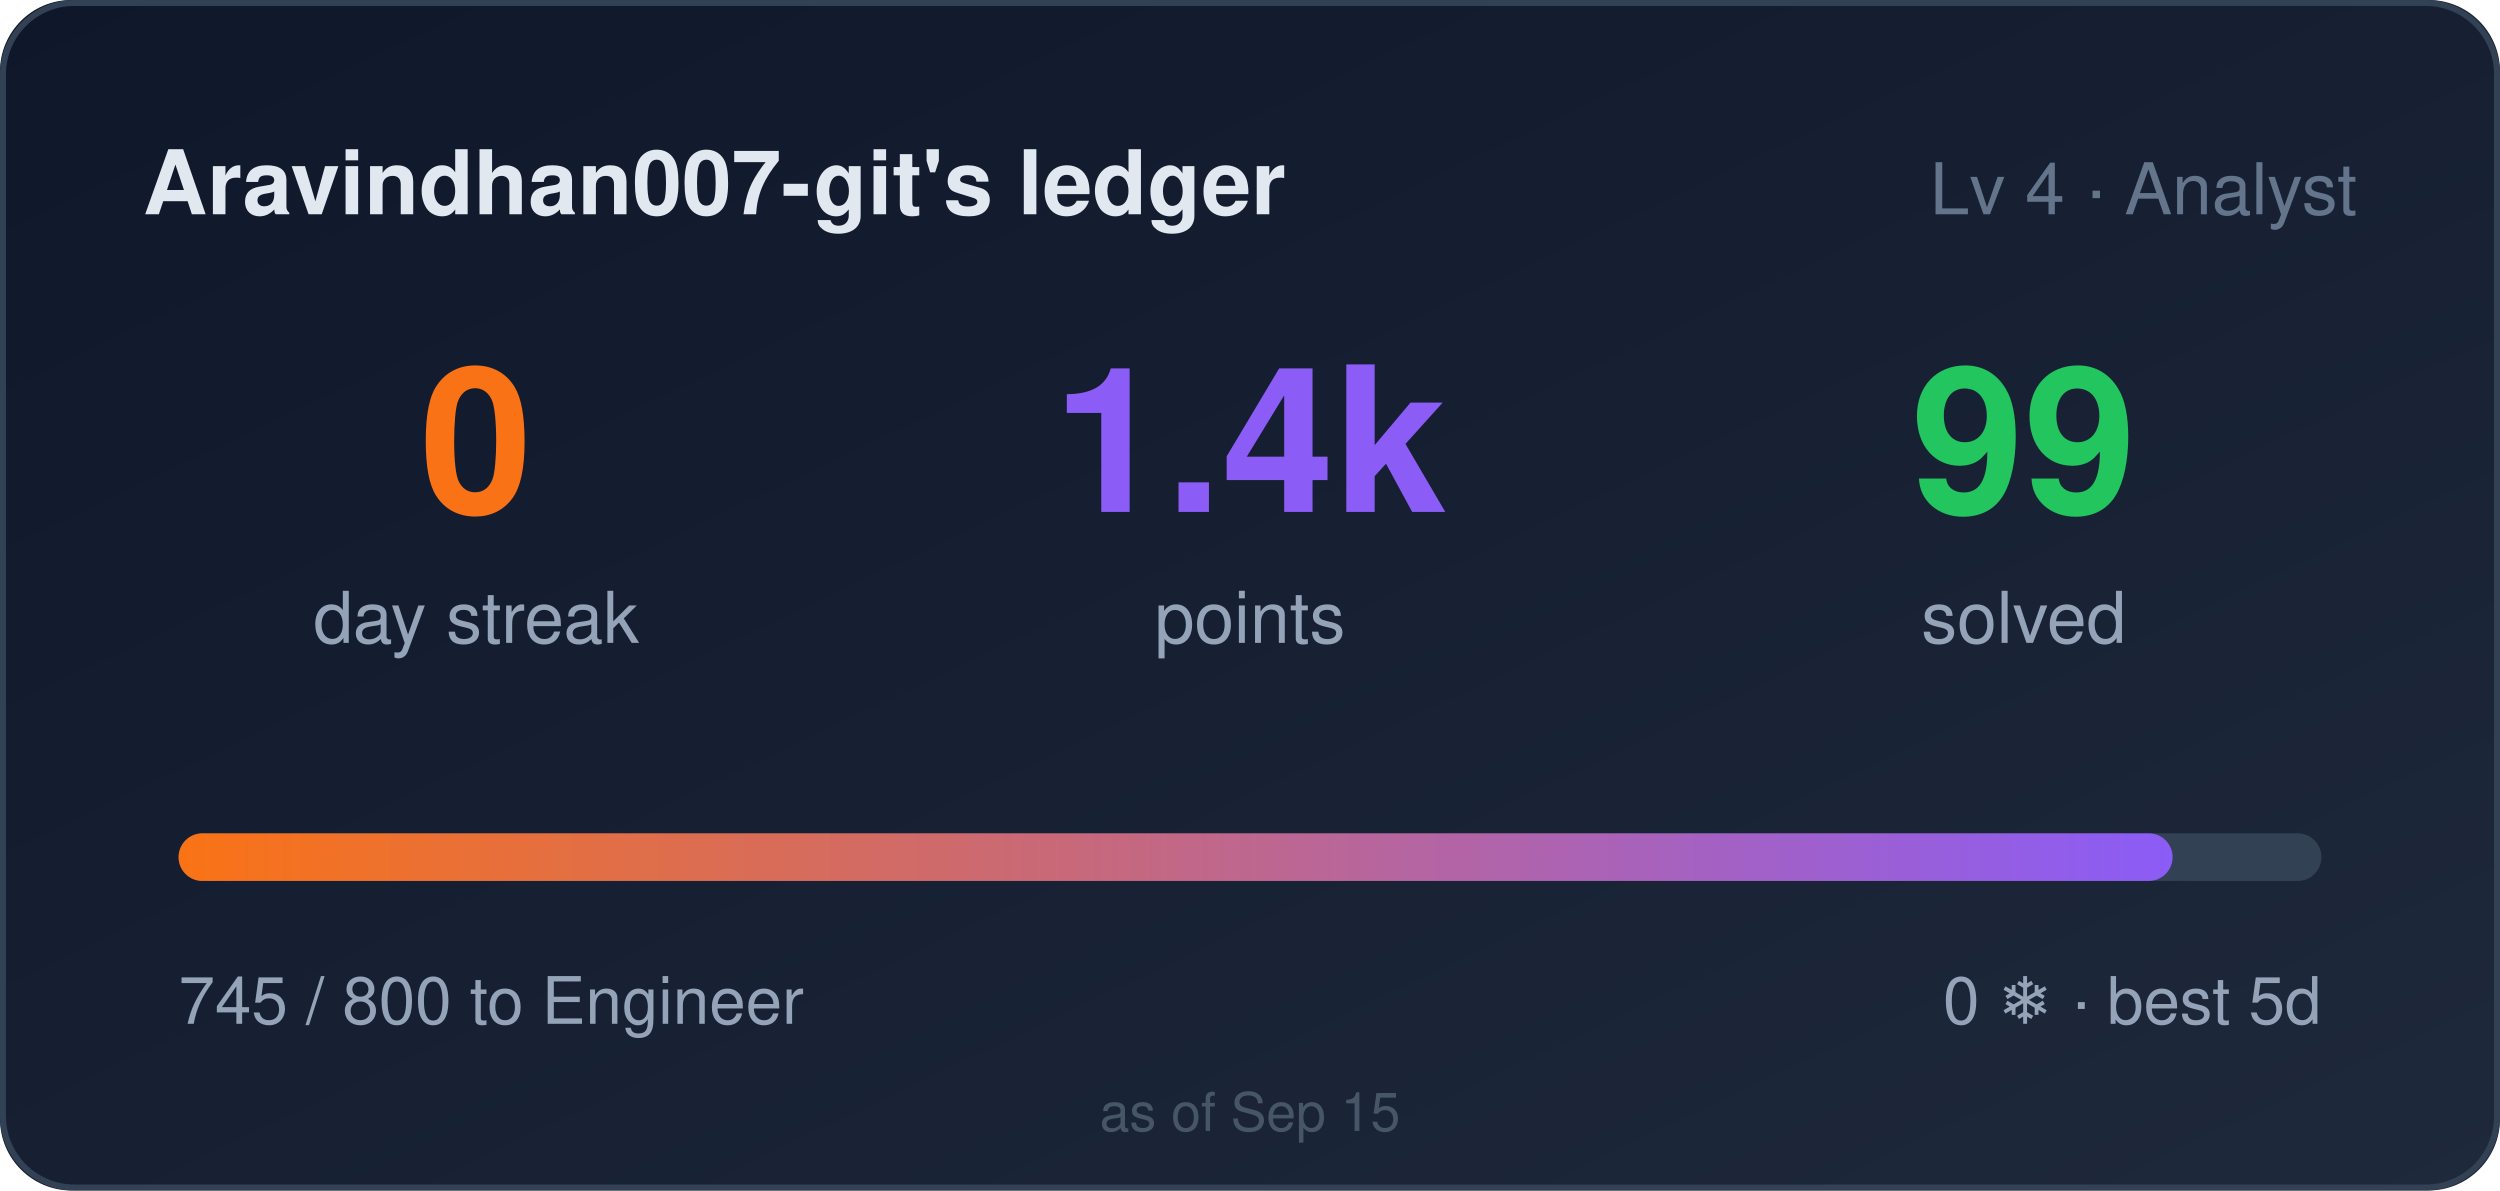
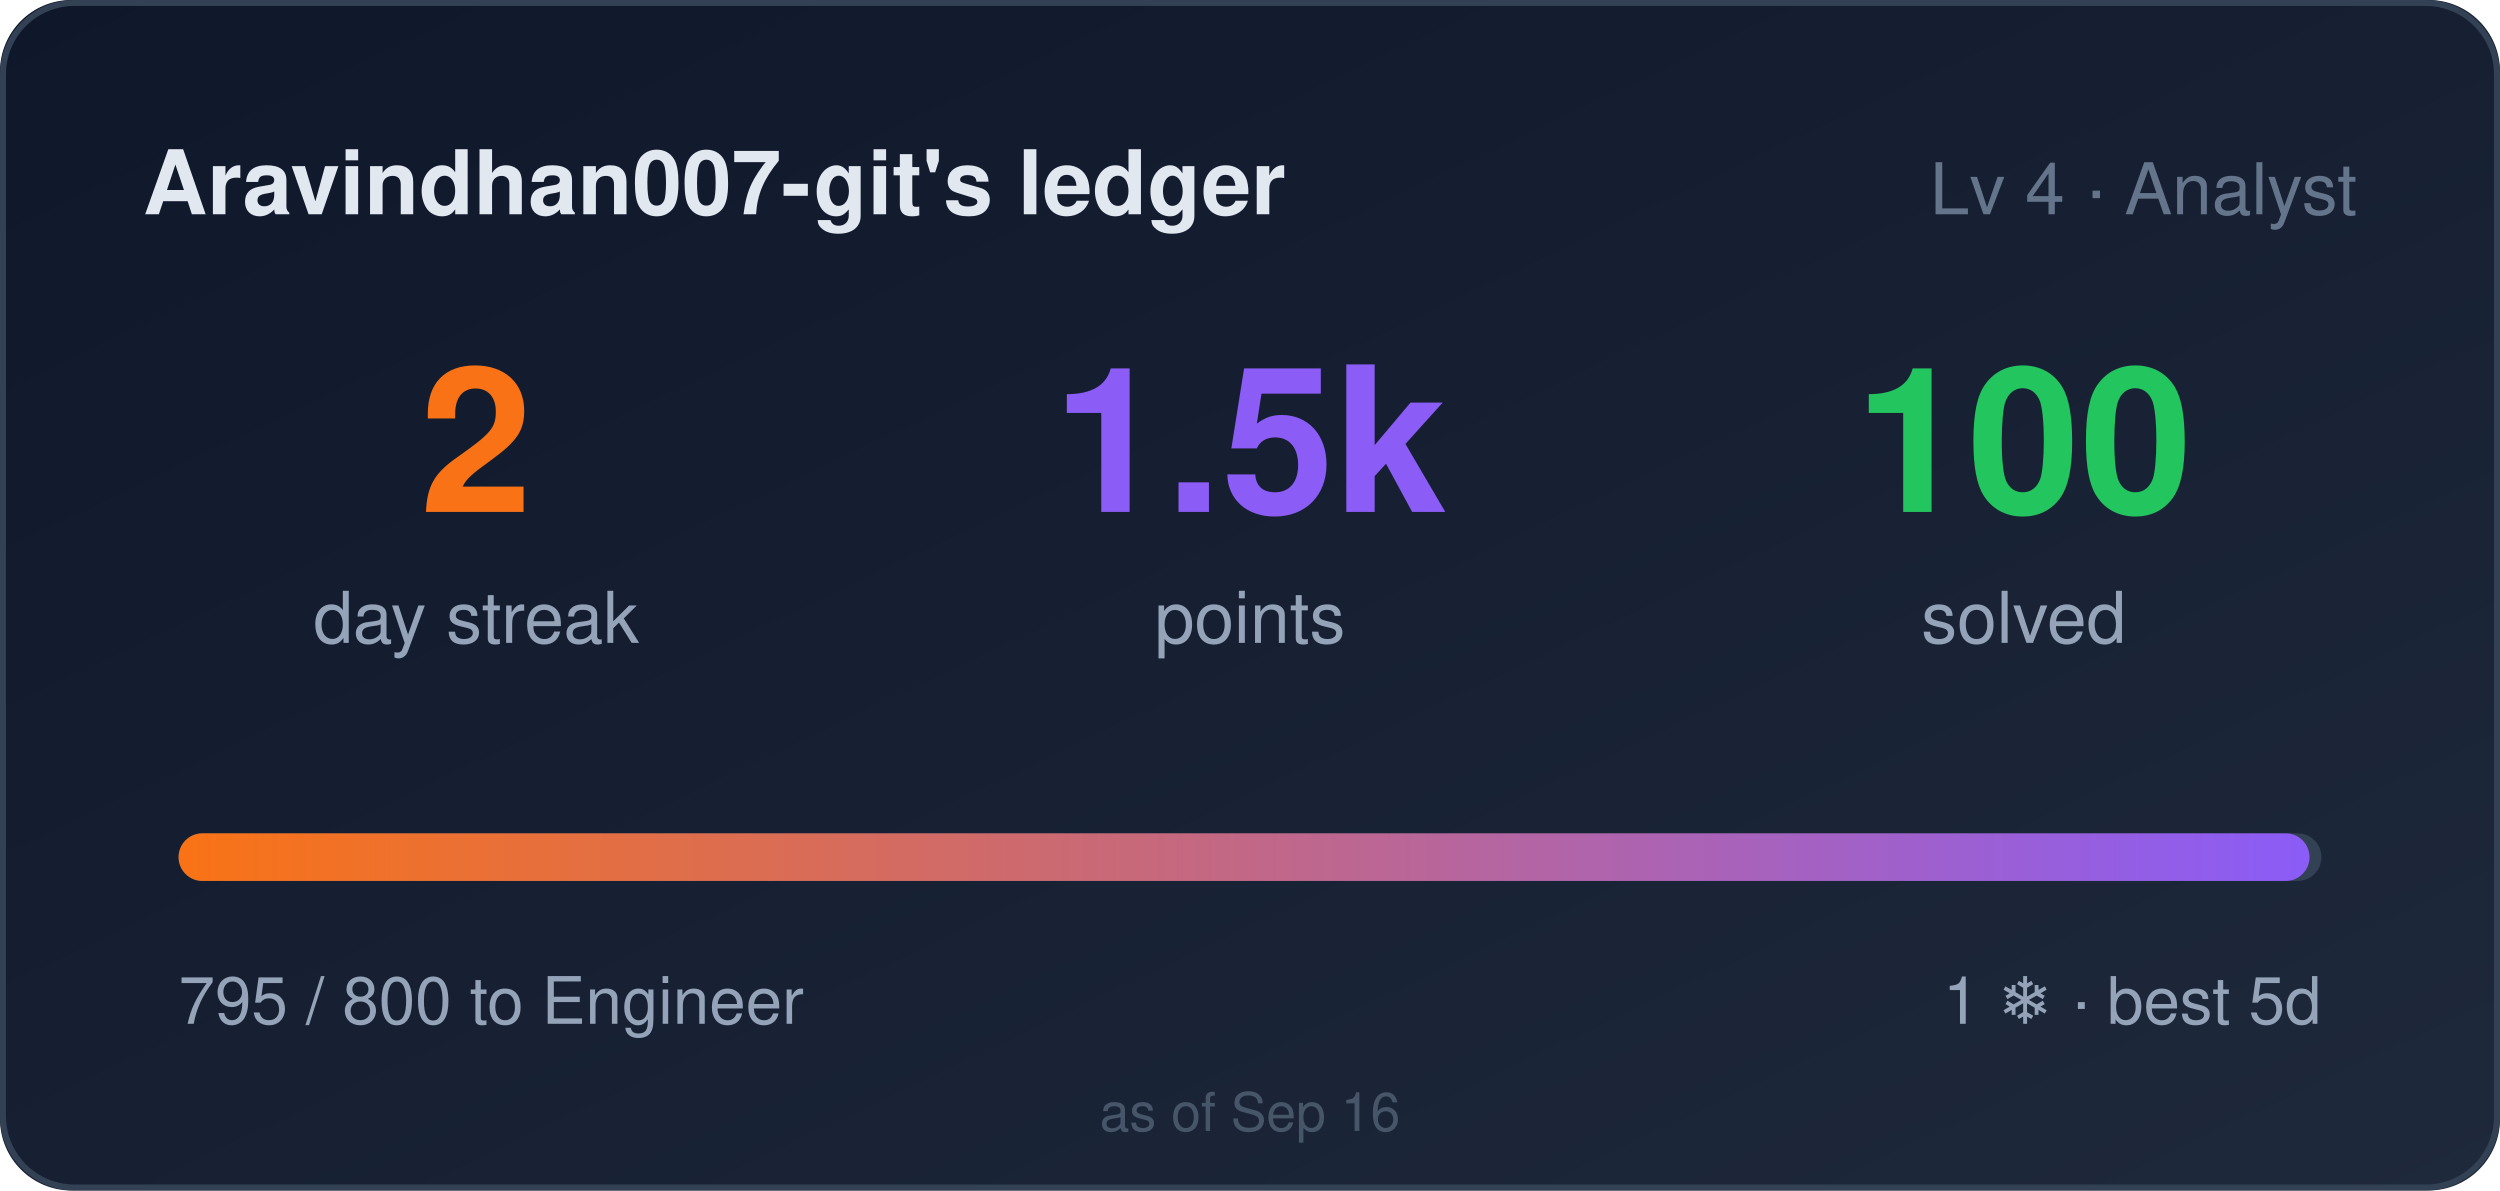
- <svg xmlns="http://www.w3.org/2000/svg" width="420" height="200" role="img" aria-label="Aravindhan007-git's ledger: 0 day streak, 1445 points">
+ <svg xmlns="http://www.w3.org/2000/svg" width="420" height="200" role="img" aria-label="Aravindhan007-git's ledger: 2 day streak, 1495 points">
  <style>
    .bar,.n{transform-box:fill-box}
    .bar{transform-origin:left center}
    @media (prefers-reduced-motion: no-preference){
      .bar{animation:cl-grow .9s cubic-bezier(.22,1,.36,1) both}
      .n{animation:cl-rise .5s ease-out both}
      .n2{animation-delay:.08s}
      .n3{animation-delay:.16s}
    }
    @keyframes cl-grow{from{transform:scaleX(0)}to{transform:scaleX(1)}}
    @keyframes cl-rise{from{opacity:0;transform:translateY(6px)}to{opacity:1;transform:none}}
  </style>
  <defs>
    <linearGradient id="bg" x1="0" y1="0" x2="1" y2="1">
      <stop offset="0" stop-color="#0f172a" />
      <stop offset="1" stop-color="#1e293b" />
    </linearGradient>
    <linearGradient id="bar" x1="0" y1="0" x2="1" y2="0">
      <stop offset="0" stop-color="#f97316" />
      <stop offset="1" stop-color="#8b5cf6" />
    </linearGradient>
  </defs>
  <rect width="420" height="200" rx="12" fill="url(#bg)" />
  <rect x="0.5" y="0.5" width="419" height="199" rx="12" fill="none" stroke="#334155" />
  <text x="24" y="36" fill="#e2e8f0" font-size="15" font-weight="600" font-family="Segoe UI,Helvetica,Arial,sans-serif">Aravindhan007-git's ledger</text>
  <text x="396" y="36" fill="#64748b" font-size="12" text-anchor="end" font-family="Segoe UI,Helvetica,Arial,sans-serif">Lv 4 · Analyst</text>
  <g font-family="Segoe UI,Helvetica,Arial,sans-serif">
-     <text class="n n1" x="80" y="86" fill="#f97316" font-size="34" font-weight="700" text-anchor="middle">0</text>
+     <text class="n n1" x="80" y="86" fill="#f97316" font-size="34" font-weight="700" text-anchor="middle">2</text>
    <text x="80" y="108" fill="#94a3b8" font-size="12" text-anchor="middle">day streak</text>
-     <text class="n n2" x="210" y="86" fill="#8b5cf6" font-size="34" font-weight="700" text-anchor="middle">1.4k</text>
+     <text class="n n2" x="210" y="86" fill="#8b5cf6" font-size="34" font-weight="700" text-anchor="middle">1.5k</text>
    <text x="210" y="108" fill="#94a3b8" font-size="12" text-anchor="middle">points</text>
-     <text class="n n3" x="340" y="86" fill="#22c55e" font-size="34" font-weight="700" text-anchor="middle">99</text>
+     <text class="n n3" x="340" y="86" fill="#22c55e" font-size="34" font-weight="700" text-anchor="middle">100</text>
    <text x="340" y="108" fill="#94a3b8" font-size="12" text-anchor="middle">solved</text>
  </g>
  <rect x="30" y="140" width="360" height="8" rx="4" fill="#334155" />
-   <rect class="bar" x="30" y="140" width="335" height="8" rx="4" fill="url(#bar)" />
-   <text x="30" y="172" fill="#94a3b8" font-size="11" font-family="Segoe UI,Helvetica,Arial,sans-serif">745 / 800 to Engineer</text>
-   <text x="390" y="172" fill="#94a3b8" font-size="11" text-anchor="end" font-family="Segoe UI,Helvetica,Arial,sans-serif">0 ❄ · best 5d</text>
-   <text x="210" y="190" fill="#475569" font-size="9" text-anchor="middle" font-family="Segoe UI,Helvetica,Arial,sans-serif">as of Sep 15</text>
+   <rect class="bar" x="30" y="140" width="358" height="8" rx="4" fill="url(#bar)" />
+   <text x="30" y="172" fill="#94a3b8" font-size="11" font-family="Segoe UI,Helvetica,Arial,sans-serif">795 / 800 to Engineer</text>
+   <text x="390" y="172" fill="#94a3b8" font-size="11" text-anchor="end" font-family="Segoe UI,Helvetica,Arial,sans-serif">1 ❄ · best 5d</text>
+   <text x="210" y="190" fill="#475569" font-size="9" text-anchor="middle" font-family="Segoe UI,Helvetica,Arial,sans-serif">as of Sep 16</text>
</svg>
